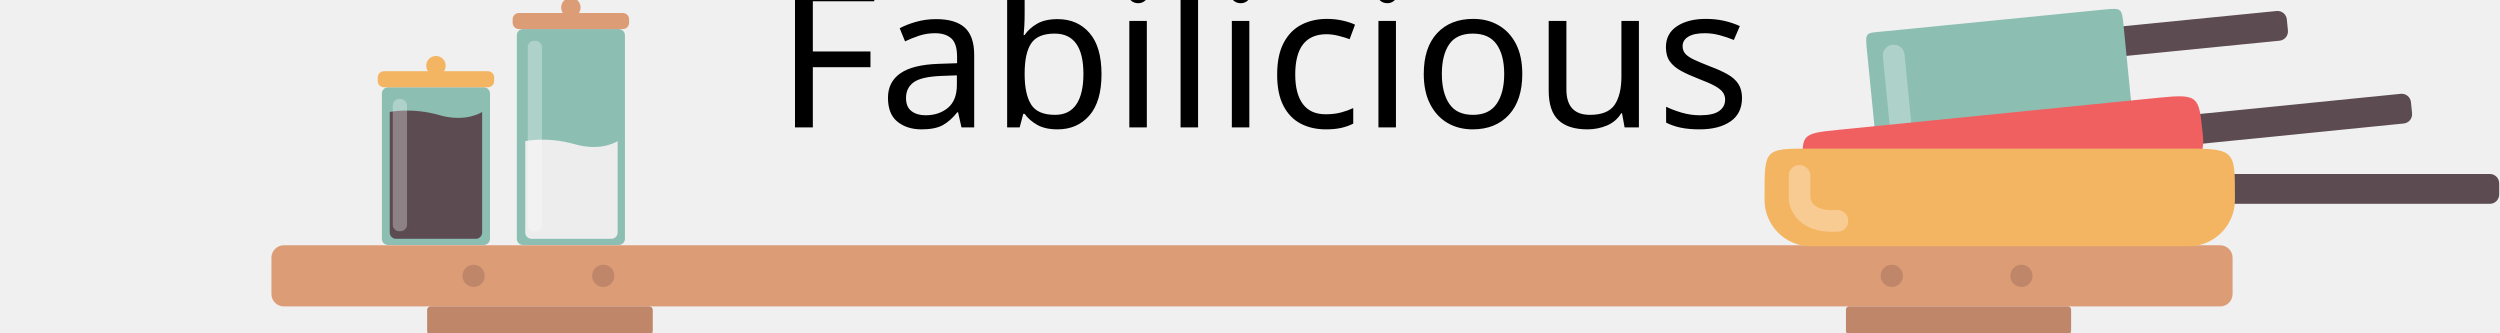
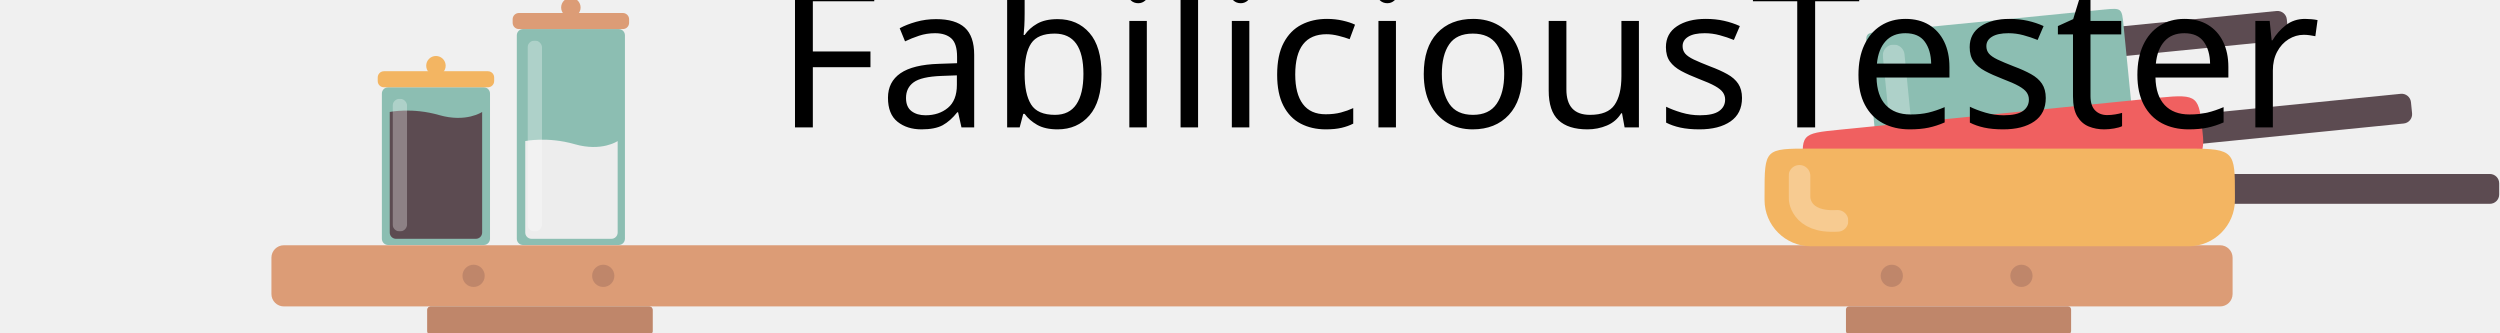
<svg xmlns="http://www.w3.org/2000/svg" id="svg8259" version="1.1" width="1006.718" height="133.74" viewBox="0 0 1006.718 133.74">
  <defs id="defs8263">
    <clipPath clipPathUnits="userSpaceOnUse" id="clipPath10043">
      <path d="m -50.859,-313.507 c -7.716,0.139 -14.085,-6.006 -14.223,-13.724 -0.138,-7.716 6.004,-14.084 13.723,-14.223 7.715,-0.141 14.082,6.004 14.223,13.72 0.139,7.716 -6.004,14.088 -13.723,14.226 m 76.7,73.5 -11.75,0.211 c -15.448,-0.973 -34.529,-10.963 -37.784,-27.54 -3.822,-19.495 11.12,-34.987 10.467,-53.806 -1.236,-35.705 -43.593,-50.784 -66.35,-23.334 -24.592,29.666 7.875,48.896 3.226,78.092 -2.655,16.679 -21.361,27.348 -36.766,28.874 l -11.75,0.212 c -11.024,0.196 -19.8,9.294 -19.602,20.319 l 4.02,223.565 c 0.199,11.025 9.297,19.802 20.321,19.602 l 148.711,-2.675 c 11.023,-0.196 21.794,-9.33 21.598,-20.356 L 46.161,-220.407 c -0.199,-11.026 -9.293,-19.799 -20.32,-19.6" style="fill:#549eaf;fill-opacity:1;fill-rule:nonzero;stroke:none" id="path10045" />
    </clipPath>
    <clipPath clipPathUnits="userSpaceOnUse" id="clipPath10039">
      <path d="m -50.859,-313.507 c -7.716,0.139 -14.085,-6.006 -14.223,-13.724 -0.138,-7.716 6.004,-14.084 13.723,-14.223 7.715,-0.141 14.082,6.004 14.223,13.72 0.139,7.716 -6.004,14.088 -13.723,14.226 m 76.7,73.5 -11.75,0.211 c -15.448,-0.973 -34.529,-10.963 -37.784,-27.54 -3.822,-19.495 11.12,-34.987 10.467,-53.806 -1.236,-35.705 -43.593,-50.784 -66.35,-23.334 -24.592,29.666 7.875,48.896 3.226,78.092 -2.655,16.679 -21.361,27.348 -36.766,28.874 l -11.75,0.212 c -11.024,0.196 -19.8,9.294 -19.602,20.319 l 4.02,223.565 c 0.199,11.025 9.297,19.802 20.321,19.602 l 148.711,-2.675 c 11.023,-0.196 21.794,-9.33 21.598,-20.356 L 46.161,-220.407 c -0.199,-11.026 -9.293,-19.799 -20.32,-19.6" style="fill:#549eaf;fill-opacity:1;fill-rule:nonzero;stroke:none" id="path10041" />
    </clipPath>
    <clipPath clipPathUnits="userSpaceOnUse" id="clipPath10035">
      <path d="m -50.859,-313.507 c -7.716,0.139 -14.085,-6.006 -14.223,-13.724 -0.138,-7.716 6.004,-14.084 13.723,-14.223 7.715,-0.141 14.082,6.004 14.223,13.72 0.139,7.716 -6.004,14.088 -13.723,14.226 m 76.7,73.5 -11.75,0.211 c -15.448,-0.973 -34.529,-10.963 -37.784,-27.54 -3.822,-19.495 11.12,-34.987 10.467,-53.806 -1.236,-35.705 -43.593,-50.784 -66.35,-23.334 -24.592,29.666 7.875,48.896 3.226,78.092 -2.655,16.679 -21.361,27.348 -36.766,28.874 l -11.75,0.212 c -11.024,0.196 -19.8,9.294 -19.602,20.319 l 4.02,223.565 c 0.199,11.025 9.297,19.802 20.321,19.602 l 148.711,-2.675 c 11.023,-0.196 21.794,-9.33 21.598,-20.356 L 46.161,-220.407 c -0.199,-11.026 -9.293,-19.799 -20.32,-19.6" style="fill:#549eaf;fill-opacity:1;fill-rule:nonzero;stroke:none" id="path10037" />
    </clipPath>
    <clipPath clipPathUnits="userSpaceOnUse" id="clipPath10031">
      <path d="m -50.859,-313.507 c -7.716,0.139 -14.085,-6.006 -14.223,-13.724 -0.138,-7.716 6.004,-14.084 13.723,-14.223 7.715,-0.141 14.082,6.004 14.223,13.72 0.139,7.716 -6.004,14.088 -13.723,14.226 m 76.7,73.5 -11.75,0.211 c -15.448,-0.973 -34.529,-10.963 -37.784,-27.54 -3.822,-19.495 11.12,-34.987 10.467,-53.806 -1.236,-35.705 -43.593,-50.784 -66.35,-23.334 -24.592,29.666 7.875,48.896 3.226,78.092 -2.655,16.679 -21.361,27.348 -36.766,28.874 l -11.75,0.212 c -11.024,0.196 -19.8,9.294 -19.602,20.319 l 4.02,223.565 c 0.199,11.025 9.297,19.802 20.321,19.602 l 148.711,-2.675 c 11.023,-0.196 21.794,-9.33 21.598,-20.356 L 46.161,-220.407 c -0.199,-11.026 -9.293,-19.799 -20.32,-19.6" style="fill:#549eaf;fill-opacity:1;fill-rule:nonzero;stroke:none" id="path10033" />
    </clipPath>
    <clipPath clipPathUnits="userSpaceOnUse" id="clipPath322">
      <path d="m 498.75,595.5 19.25,0 0,-21.548 -19.25,0 0,21.548 z" id="path324" />
    </clipPath>
    <clipPath clipPathUnits="userSpaceOnUse" id="clipPath290">
      <path d="m 529.105,634.301 10.236,0 0,-39.661 -10.236,0 0,39.661 z" id="path292" />
    </clipPath>
    <clipPath clipPathUnits="userSpaceOnUse" id="clipPath1198">
      <path d="m 230.168,320.1 7,0 0,-63.821 -7,0 0,63.821 z" id="path1200" />
    </clipPath>
    <clipPath clipPathUnits="userSpaceOnUse" id="clipPath1102">
      <path d="m 295.055,348.1 7,0 0,-91.821 -7,0 0,91.821 z" id="path1104" />
    </clipPath>
  </defs>
  <g id="layer3" style="display:inline" transform="translate(-449.6168,-111.5246)" />
  <g id="layer5" style="display:inline" transform="translate(-449.6168,-111.5246)" />
  <g id="layer4" style="display:inline" transform="translate(-449.6168,-111.5246)">
    <path id="path1370" style="fill:#dc9c76;fill-opacity:1;fill-rule:nonzero;stroke:none" d="m 1343.656,234.917 -779.741,0 c -2.75,0 -5,-2.25 -5,-5 l 0,-14.63 c 0,-2.75 2.25,-5 5,-5 l 779.741,0 c 2.75,0 5,2.25 5,5 l 0,14.63 c 0,2.75 -2.25,5 -5,5" />
    <path id="path1374" style="fill:#bf866a;fill-opacity:1;fill-rule:nonzero;stroke:none" d="m 711.129,246.181 -88.161,0 c -0.688,0 -1.25,-0.562 -1.25,-1.25 l 0,-8.69 c 0,-0.688 0.562,-1.25 1.25,-1.25 l 88.161,0 c 0.688,0 1.25,0.562 1.25,1.25 l 0,8.69 c 0,0.688 -0.562,1.25 -1.25,1.25" />
    <path id="path1382" style="fill:#bf866a;fill-opacity:1;fill-rule:nonzero;stroke:none" d="m 644.806,222.602 c 0,2.475 -2.006,4.481 -4.481,4.481 -2.475,0 -4.481,-2.006 -4.481,-4.481 0,-2.475 2.006,-4.481 4.481,-4.481 2.475,0 4.481,2.006 4.481,4.481" />
    <path id="path1386" style="fill:#bf866a;fill-opacity:1;fill-rule:nonzero;stroke:none" d="m 697.017,222.602 c 0,2.475 -2.006,4.481 -4.481,4.481 -2.475,0 -4.481,-2.006 -4.481,-4.481 0,-2.475 2.006,-4.481 4.481,-4.481 2.475,0 4.481,2.006 4.481,4.481" />
    <path id="path1390" style="fill:#bf866a;fill-opacity:1;fill-rule:nonzero;stroke:none" d="m 1215.895,222.602 c 0,2.475 -2.006,4.481 -4.481,4.481 -2.475,0 -4.481,-2.006 -4.481,-4.481 0,-2.475 2.006,-4.481 4.481,-4.481 2.475,0 4.481,2.006 4.481,4.481" />
    <path id="path1394" style="fill:#bf866a;fill-opacity:1;fill-rule:nonzero;stroke:none" d="m 1268.106,222.602 c 0,2.475 -2.006,4.481 -4.481,4.481 -2.475,0 -4.481,-2.006 -4.481,-4.481 0,-2.475 2.006,-4.481 4.481,-4.481 2.475,0 4.481,2.006 4.481,4.481" />
    <g id="g3513" transform="translate(0,-2)">
      <path d="m 1367.575,129.913 -103.33,10.238 c -2.053,0.203 -3.897,-1.31 -4.101,-3.362 l -0.445,-4.492 c -0.204,-2.053 1.31,-3.897 3.362,-4.101 l 103.329,-10.238 c 2.053,-0.203 3.899,1.31 4.103,3.362 l 0.445,4.492 c 0.203,2.053 -1.31,3.897 -3.362,4.101" style="fill:#5c4b51;fill-opacity:1;fill-rule:nonzero;stroke:none" id="path280" />
      <path d="m 1302.854,178.074 -88.916,8.809 c -3.961,0.393 -7.522,-2.526 -7.915,-6.487 l -4.586,-46.292 c -0.775,-7.821 -0.714,-7.201 6.487,-7.915 l 88.916,-8.809 c 7.201,-0.714 7.214,-0.588 7.915,6.487 l 4.586,46.292 c 0.393,3.961 -2.526,7.522 -6.487,7.915" style="fill:#8cbeb2;fill-opacity:1;fill-rule:nonzero;stroke:none" id="path284" />
      <g style="opacity:0.3" id="g296" clip-path="url(#clipPath290)" transform="matrix(1.25,0,0,-1.25,546.4249,924.3476)">
        <g id="g298" transform="translate(532.6051,630.8011)">
          <path id="path300" style="fill:none;stroke:#ffffff;stroke-width:7;stroke-linecap:round;stroke-linejoin:round;stroke-miterlimit:10;stroke-dasharray:none;stroke-opacity:1" d="M 0,0 3.236,-32.661" />
        </g>
      </g>
      <path d="m 1417.573,163.258 -103.319,10.354 c -2.051,0.206 -3.899,-1.305 -4.105,-3.357 l -0.45,-4.491 c -0.205,-2.053 1.305,-3.9 3.357,-4.105 l 103.319,-10.355 c 2.051,-0.205 3.899,1.306 4.105,3.357 l 0.45,4.492 c 0.205,2.053 -1.305,3.899 -3.357,4.105" style="fill:#5c4b51;fill-opacity:1;fill-rule:nonzero;stroke:none" id="path304" />
      <path d="m 1322.577,186.142 -128.834,12.911 c -8.668,0.869 -16.469,-5.511 -17.337,-14.179 l -0.179,-1.782 c -1.579,-15.758 -1.579,-15.758 14.179,-17.336 l 128.834,-12.911 c 15.759,-1.58 15.869,-0.479 17.337,14.178 l 0.179,1.782 c 0.869,8.668 -5.513,16.469 -14.179,17.337" style="fill:#f06060;fill-opacity:1;fill-rule:nonzero;stroke:none" id="path308" />
      <path d="m 1452.258,195.598 -103.836,0 c -2.062,0 -3.75,-1.688 -3.75,-3.75 l 0,-4.514 c 0,-2.062 1.688,-3.75 3.75,-3.75 l 103.836,0 c 2.062,0 3.75,1.688 3.75,3.75 l 0,4.514 c 0,2.062 -1.688,3.75 -3.75,3.75" style="fill:#5c4b51;fill-opacity:1;fill-rule:nonzero;stroke:none" id="path312" />
      <path d="m 1330.98,212.694 -152.19,0 c -10.239,0 -18.615,-8.376 -18.615,-18.615 l 0,-2.105 c 0,-18.615 0,-18.615 18.615,-18.615 l 152.19,0 c 18.615,0 18.615,1.301 18.615,18.615 l 0,2.105 c 0,10.239 -8.377,18.615 -18.615,18.615" style="fill:#f3b562;fill-opacity:1;fill-rule:nonzero;stroke:none" id="path316" />
      <g style="opacity:0.3" id="g328" clip-path="url(#clipPath322)" transform="matrix(1.25,0,0,-1.25,546.4249,924.3476)">
        <g id="g330" transform="translate(502.25,592)">
          <path id="path332" style="fill:none;stroke:#ffffff;stroke-width:7;stroke-linecap:round;stroke-linejoin:round;stroke-miterlimit:10;stroke-dasharray:none;stroke-opacity:1" d="m 0,0 0,-7 c 0,0 0,-8.25 12.25,-7.5" />
        </g>
      </g>
    </g>
    <g id="g10425" transform="matrix(0.6699124,0,0,0.6699124,-189.6094,-267.3187)">
      <path d="m 1326.099,712.784 -57.5,0 c -2.062,0 -3.75,-1.688 -3.75,-3.75 l 0,-122.3 c 0,-2.062 1.688,-3.75 3.75,-3.75 l 57.5,0 c 2.062,0 3.75,1.688 3.75,3.75 l 0,122.3 c 0,2.062 -1.688,3.75 -3.75,3.75" style="fill:#8cbeb2;fill-opacity:1;fill-rule:nonzero;stroke:none" id="path1084" />
      <path d="m 1328.599,582.984 -62.5,0 c -2.062,0 -3.75,-1.688 -3.75,-3.75 l 0,-2.155 c 0,-2.062 1.688,-3.75 3.75,-3.75 l 62.5,0 c 2.062,0 3.75,1.688 3.75,3.75 l 0,2.155 c 0,2.062 -1.688,3.75 -3.75,3.75" style="fill:#dc9c76;fill-opacity:1;fill-rule:nonzero;stroke:none" id="path1088" />
      <path d="m 1303.199,570.012 c 0,3.231 -2.619,5.85 -5.85,5.85 -3.231,0 -5.85,-2.619 -5.85,-5.85 0,-3.231 2.619,-5.85 5.85,-5.85 3.231,0 5.85,2.619 5.85,5.85" style="fill:#dc9c76;fill-opacity:1;fill-rule:nonzero;stroke:none" id="path1092" />
      <path d="m 1325.474,650.308 0,55 c 0,2.062 -1.688,3.75 -3.75,3.75 l -48.047,0 c -2.062,0 -3.75,-1.688 -3.75,-3.75 l 0,-55 c 0,0 13.456,-2.812 29.706,1.875 16.25,4.688 25.841,-1.875 25.841,-1.875" style="fill:#ededed;fill-opacity:1;fill-rule:nonzero;stroke:none" id="path1096" />
      <g style="opacity:0.3" id="g1108" clip-path="url(#clipPath1102)" transform="matrix(1.25,0,0,-1.25,902.4452,1024.995)">
        <g id="g1110" transform="translate(298.5551,344.5996)">
          <path id="path1112" style="fill:none;stroke:#ffffff;stroke-width:7;stroke-linecap:round;stroke-linejoin:round;stroke-miterlimit:10;stroke-dasharray:none;stroke-opacity:1" d="M 0,0 0,-84.821" />
        </g>
      </g>
      <path d="m 1244.989,712.784 -57.5,0 c -2.062,0 -3.75,-1.688 -3.75,-3.75 l 0,-87.3 c 0,-2.062 1.688,-3.75 3.75,-3.75 l 57.5,0 c 2.062,0 3.75,1.688 3.75,3.75 l 0,87.3 c 0,2.062 -1.688,3.75 -3.75,3.75" style="fill:#8cbeb2;fill-opacity:1;fill-rule:nonzero;stroke:none" id="path1180" />
      <path d="m 1247.489,617.984 -62.5,0 c -2.062,0 -3.75,-1.688 -3.75,-3.75 l 0,-2.155 c 0,-2.062 1.688,-3.75 3.75,-3.75 l 62.5,0 c 2.062,0 3.75,1.688 3.75,3.75 l 0,2.155 c 0,2.062 -1.688,3.75 -3.75,3.75" style="fill:#f3b562;fill-opacity:1;fill-rule:nonzero;stroke:none" id="path1184" />
      <path d="m 1222.09,605.012 c 0,3.231 -2.619,5.85 -5.85,5.85 -3.231,0 -5.85,-2.619 -5.85,-5.85 0,-3.231 2.619,-5.85 5.85,-5.85 3.231,0 5.85,2.619 5.85,5.85" style="fill:#f3b562;fill-opacity:1;fill-rule:nonzero;stroke:none" id="path1188" />
      <path d="m 1244.013,632.808 0,72.5 c 0,2.062 -1.688,3.75 -3.75,3.75 l -48.047,0 c -2.062,0 -3.75,-1.688 -3.75,-3.75 l 0,-72.5 c 0,0 13.456,-2.812 29.706,1.875 16.25,4.688 25.841,-1.875 25.841,-1.875" style="fill:#5c4b51;fill-opacity:1;fill-rule:nonzero;stroke:none" id="path1192" />
      <g style="opacity:0.3" id="g1204" clip-path="url(#clipPath1198)" transform="matrix(1.25,0,0,-1.25,902.4452,1024.995)">
        <g id="g1206" transform="translate(233.6677,316.5996)">
          <path id="path1208" style="fill:none;stroke:#ffffff;stroke-width:7;stroke-linecap:round;stroke-linejoin:round;stroke-miterlimit:10;stroke-dasharray:none;stroke-opacity:1" d="M 0,0 0,-56.821" />
        </g>
      </g>
    </g>
    <path d="m 711.129,246.181 -88.161,0 c -0.688,0 -1.25,-0.562 -1.25,-1.25 l 0,-8.69 c 0,-0.688 0.562,-1.25 1.25,-1.25 l 88.161,0 c 0.688,0 1.25,0.562 1.25,1.25 l 0,8.69 c 0,0.688 -0.562,1.25 -1.25,1.25" style="fill:#bf866a;fill-opacity:1;fill-rule:nonzero;stroke:none" id="path3480" />
    <path d="m 1282.371,246.101 -88.161,0 c -0.688,0 -1.25,-0.562 -1.25,-1.25 l 0,-8.69 c 0,-0.688 0.562,-1.25 1.25,-1.25 l 88.161,0 c 0.688,0 1.25,0.562 1.25,1.25 l 0,8.69 c 0,0.688 -0.562,1.25 -1.25,1.25" style="display:inline;fill:#bf866a;fill-opacity:1;fill-rule:nonzero;stroke:none" id="path3480-6" />
    <text xml:space="preserve" style="font-style:normal;font-weight:normal;font-size:10px;line-height:125%;font-family:sans-serif;letter-spacing:0px;word-spacing:0px;fill:#000000;fill-opacity:1;stroke:none;stroke-width:1px;stroke-linecap:butt;stroke-linejoin:miter;stroke-opacity:1" x="761.983" y="162.822" id="text4187">
-       <tspan id="tspan4189" x="761.983" y="162.822" style="font-style:normal;font-variant:normal;font-weight:normal;font-stretch:normal;font-size:80px;font-family:'Delicious Curls Bold';-inkscape-font-specification:'Delicious Curls Bold, '">Fabilicious</tspan>
+       <tspan id="tspan4189" x="761.983" y="162.822" style="font-style:normal;font-variant:normal;font-weight:normal;font-stretch:normal;font-size:80px;font-family:'Delicious Curls Bold';-inkscape-font-specification:'Delicious Curls Bold, '">FabiliciousTester</tspan>
    </text>
  </g>
</svg>
